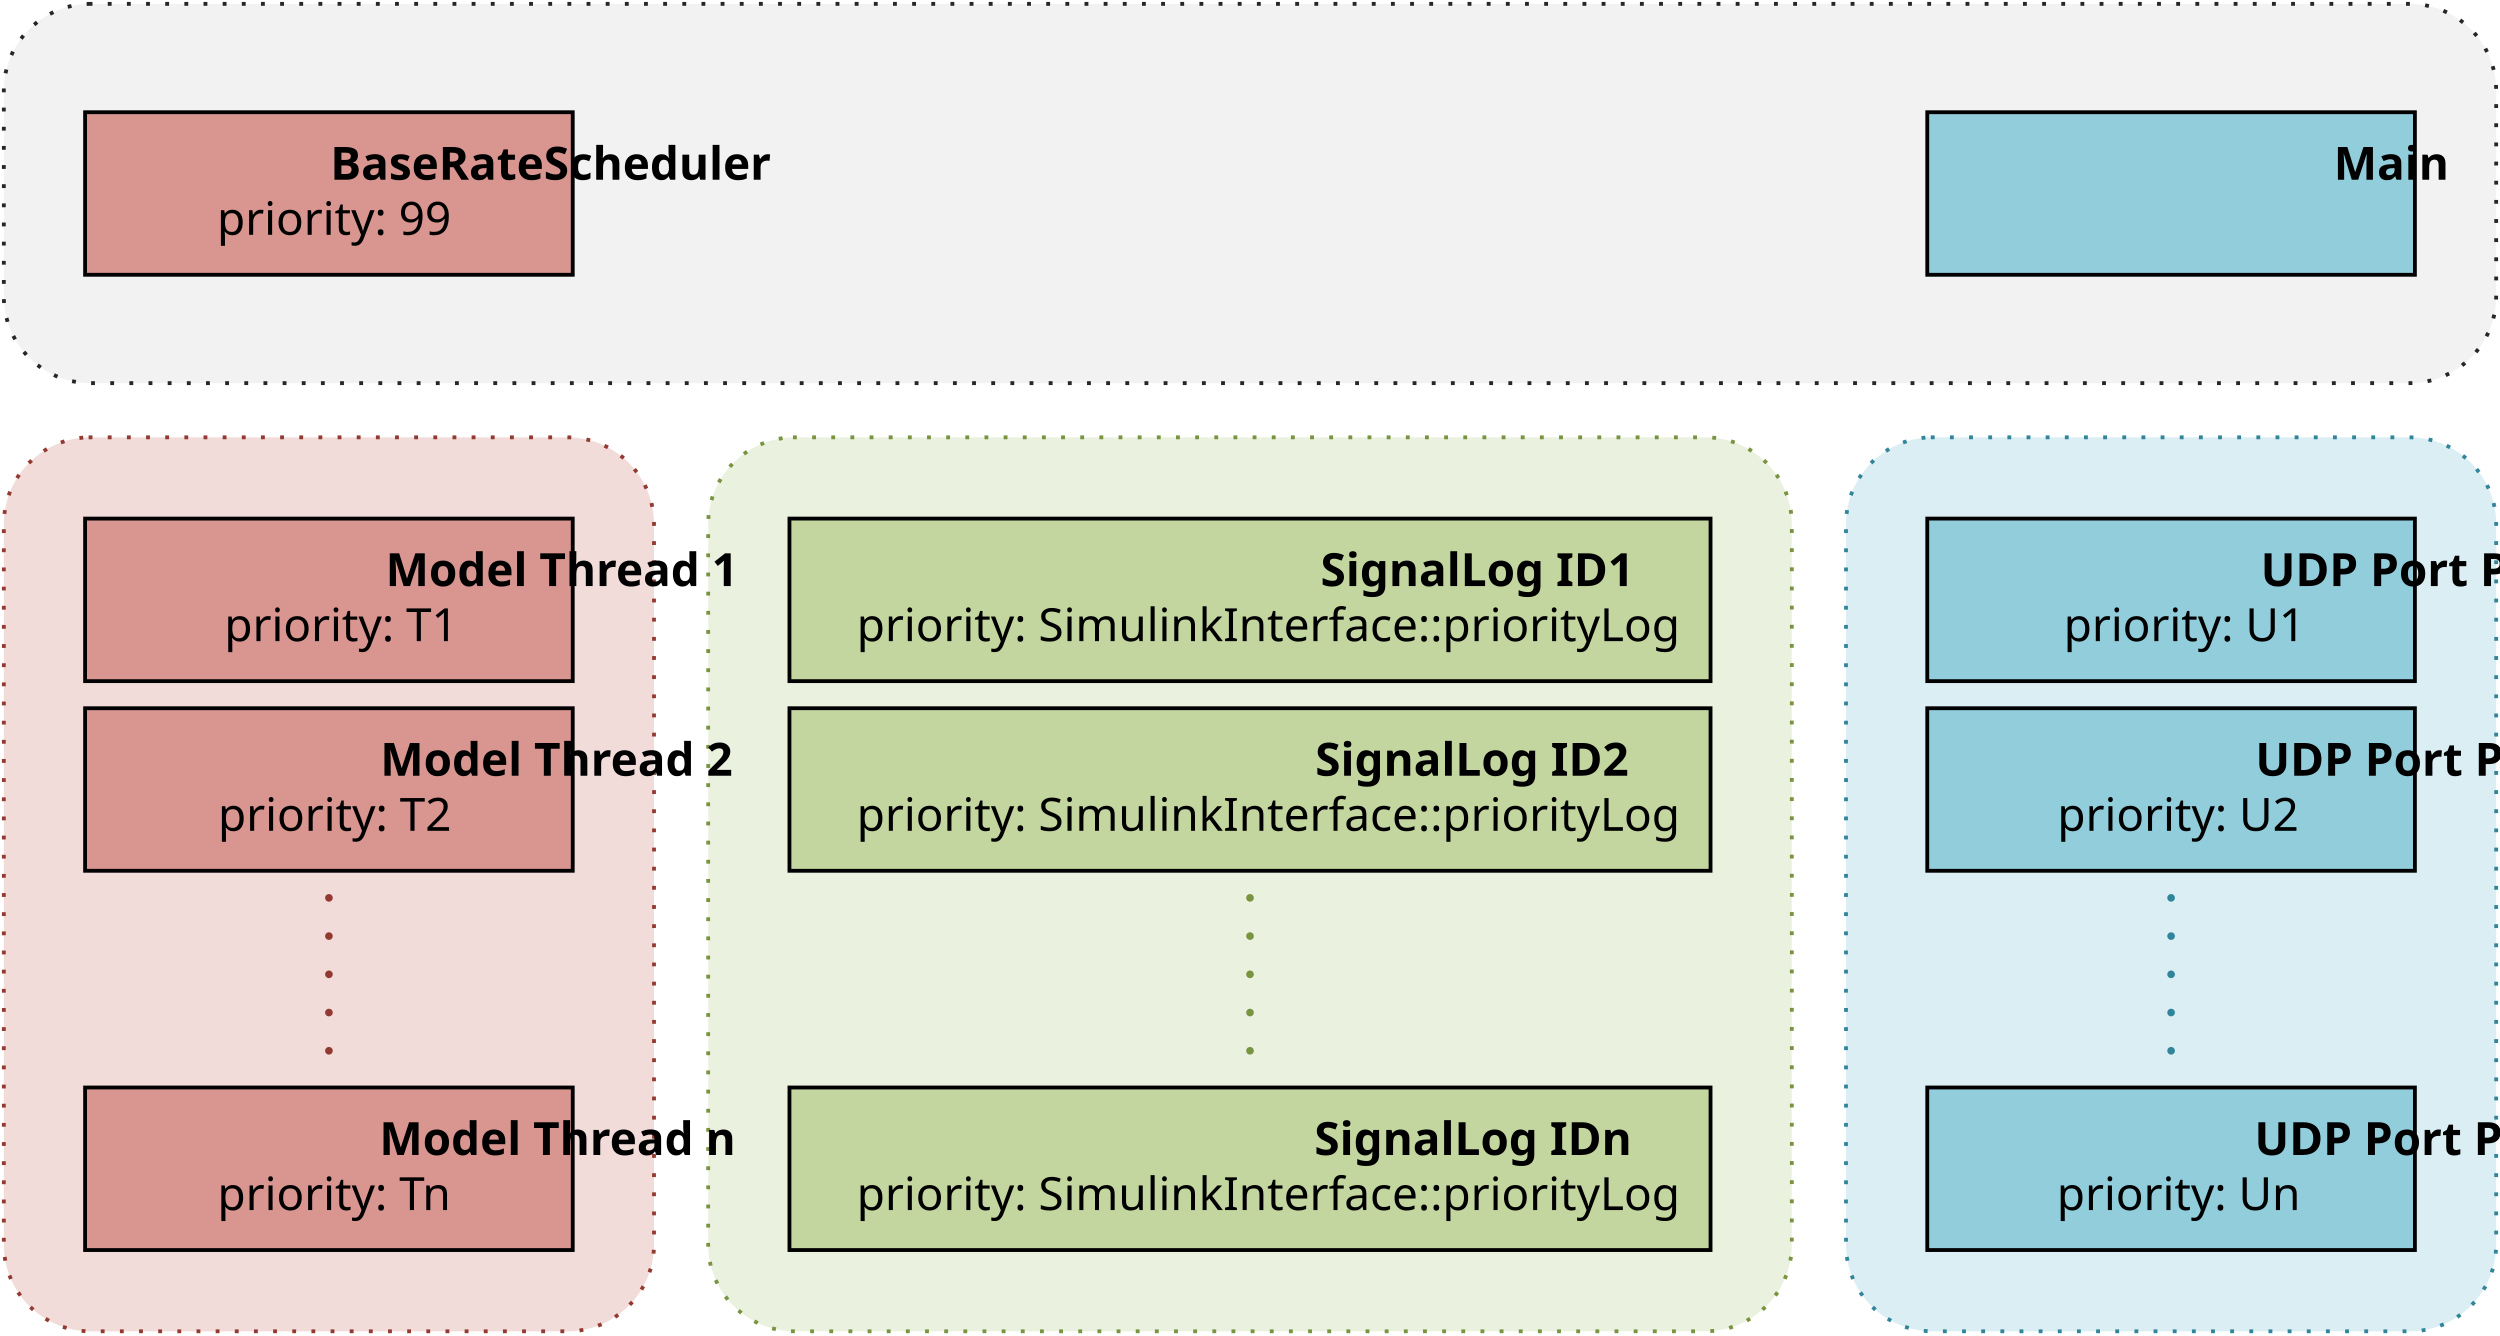
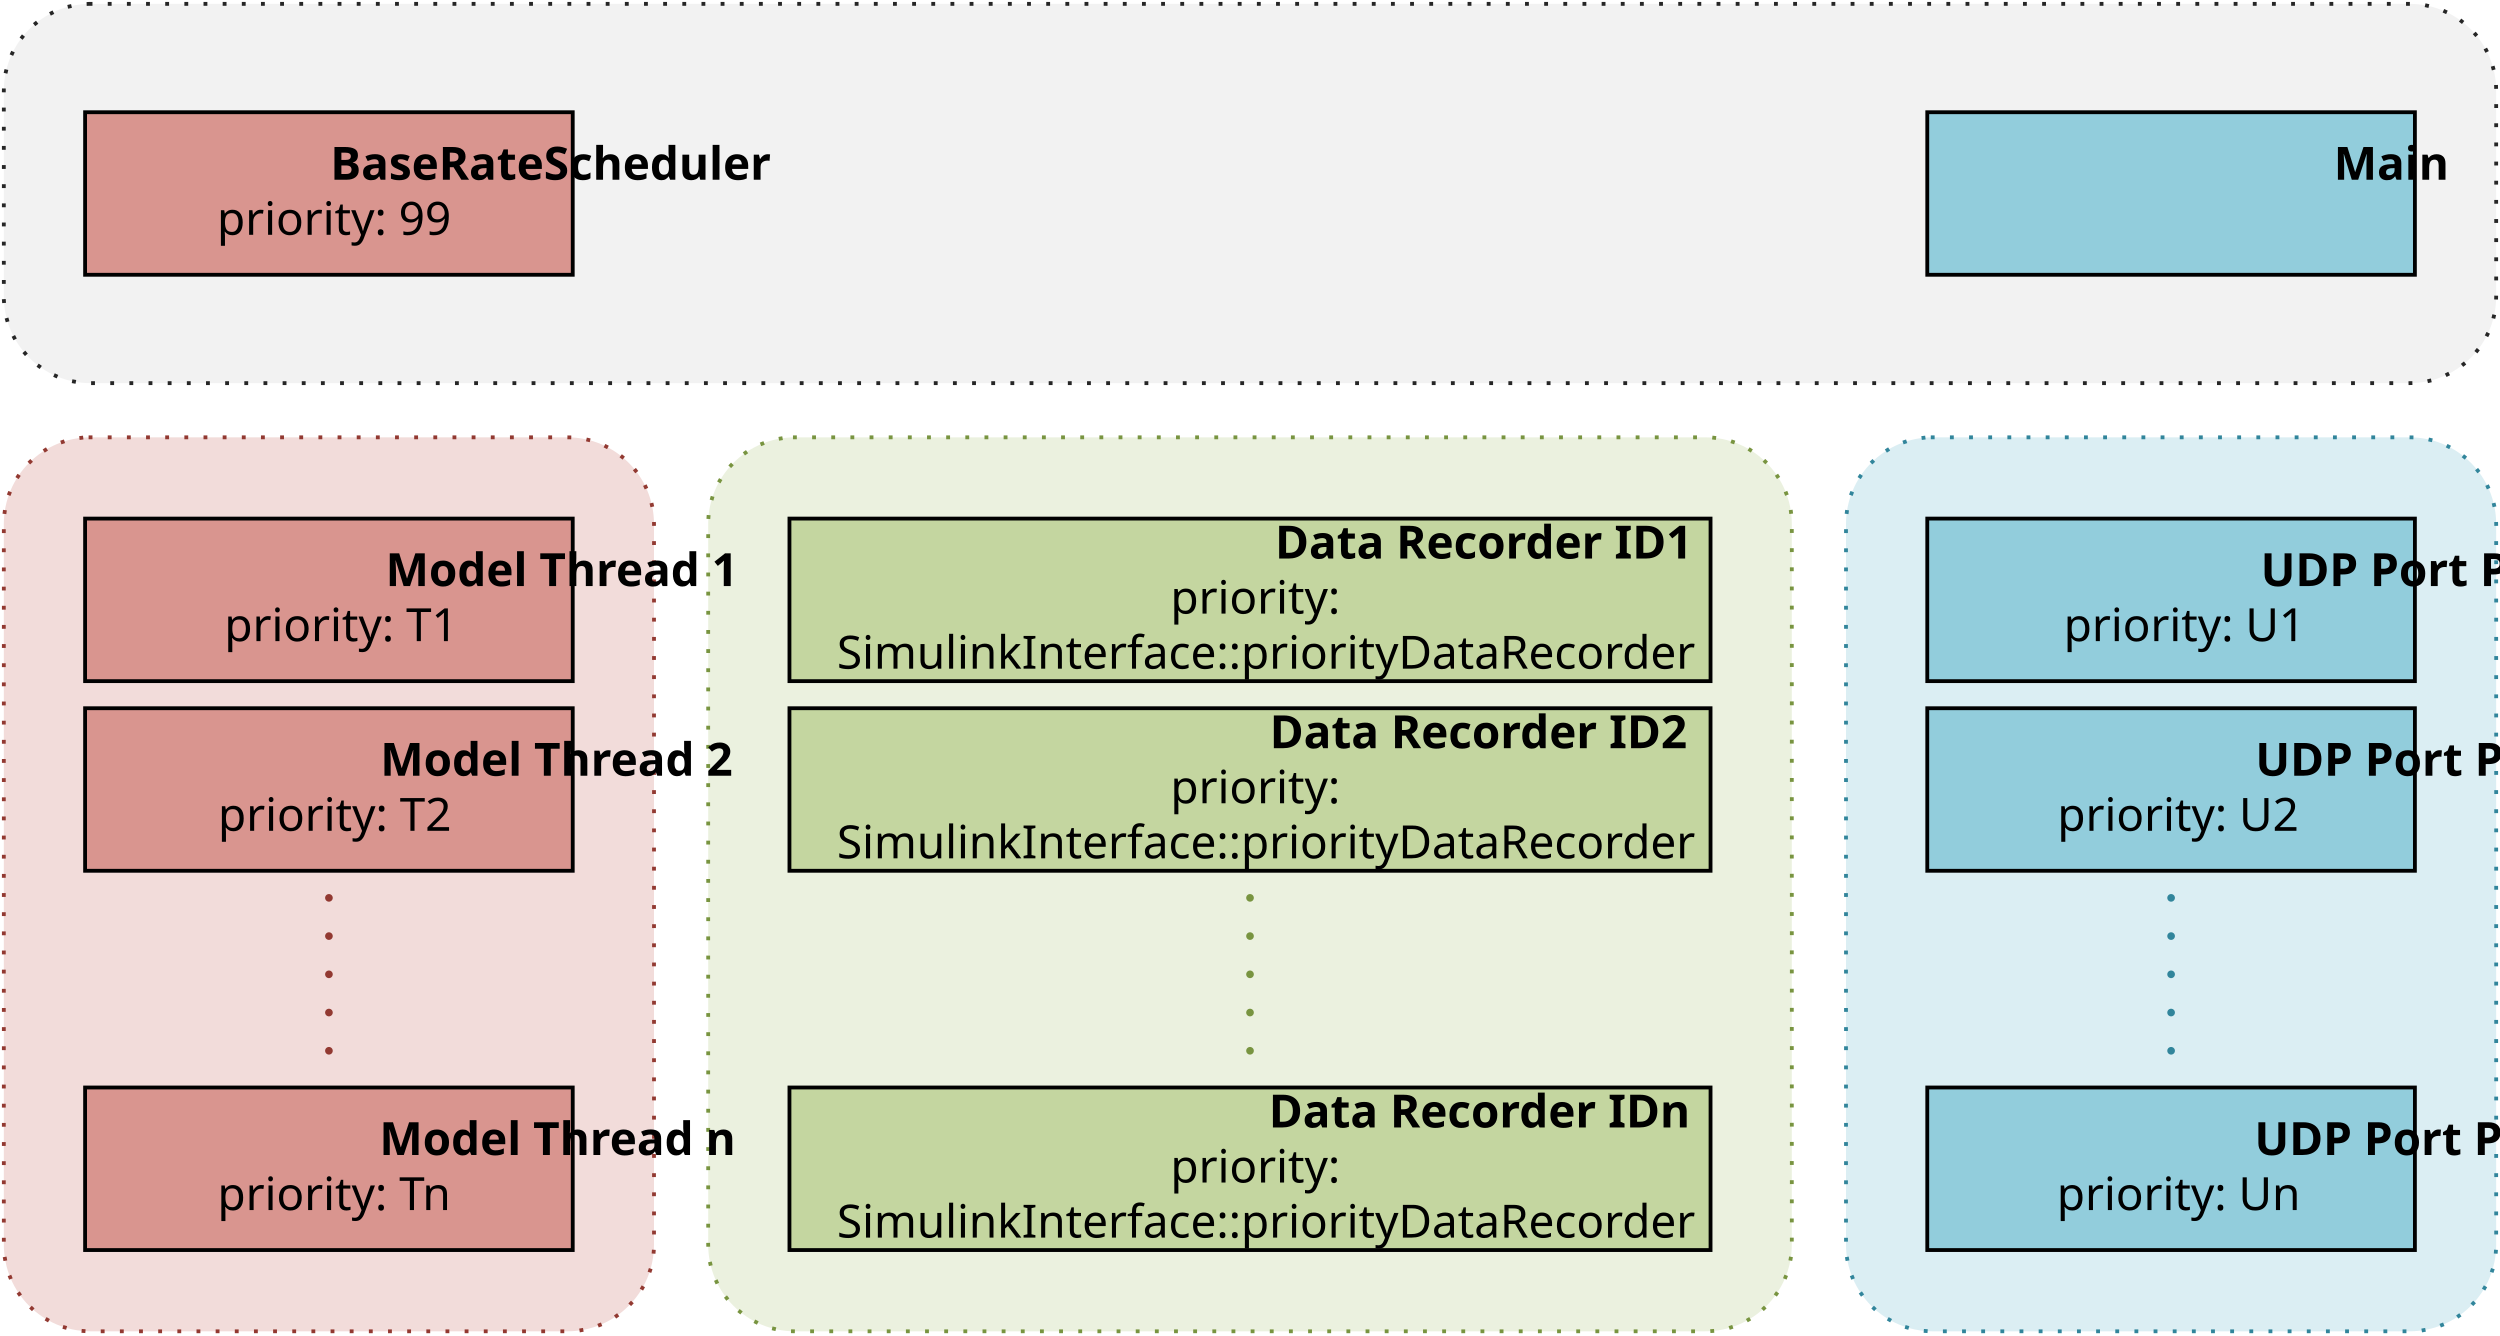
<svg xmlns="http://www.w3.org/2000/svg" xmlns:ns1="http://schemas.microsoft.com/visio/2003/SVGExtensions/" width="9.083in" height="4.851in" viewBox="0 0 653.969 349.244" xml:space="preserve" color-interpolation-filters="sRGB" class="st13">
  <ns1:documentProperties ns1:langID="1031" ns1:metric="true" ns1:viewMarkup="false">
    <ns1:userDefs>
      <ns1:ud ns1:nameU="msvNoAutoConnect" ns1:val="VT0(1):26" />
    </ns1:userDefs>
  </ns1:documentProperties>
  <style type="text/css">
	
		.st1 {fill:#f2f2f2;stroke:#262626;stroke-dasharray:0.01,5;stroke-width:1}
		.st2 {fill:#ebf1df;stroke:#789440;stroke-dasharray:0.01,5;stroke-width:1}
		.st3 {fill:#f2dcda;stroke:#923931;stroke-dasharray:0.01,5;stroke-width:1}
		.st4 {fill:#dbeef3;stroke:#31859b;stroke-dasharray:0.01,5;stroke-width:1}
		.st5 {fill:#92cddc;stroke:#000000;stroke-width:1}
		.st6 {fill:#000000;font-family:Brutal Type;font-size:1em;font-weight:bold}
		.st7 {fill:#d9958f;stroke:#000000;stroke-width:1}
		.st8 {font-size:1em;font-weight:normal}
		.st9 {fill:#c4d6a0;stroke:#000000;stroke-width:1}
		.st10 {stroke:#31859b;stroke-dasharray:0,10;stroke-linecap:round;stroke-linejoin:round;stroke-width:2}
		.st11 {stroke:#923931;stroke-dasharray:0,10;stroke-linecap:round;stroke-linejoin:round;stroke-width:2}
		.st12 {stroke:#789440;stroke-dasharray:0,10;stroke-linecap:round;stroke-linejoin:round;stroke-width:2}
		.st13 {fill:none;fill-rule:evenodd;font-size:12px;overflow:visible;stroke-linecap:square;stroke-miterlimit:3}
	
	</style>
-   <g ns1:mID="27" ns1:index="13" ns1:groupContext="foregroundPage">
+   <g ns1:mID="27" ns1:index="12" ns1:groupContext="foregroundPage">
    <ns1:pageProperties ns1:drawingScale="0.0393701" ns1:pageScale="0.0393701" ns1:drawingUnits="24" ns1:shadowOffsetX="8.50394" ns1:shadowOffsetY="-8.50394" />
    <g id="shape22-1" ns1:mID="22" ns1:groupContext="shape" transform="translate(1,-249.032)">
      <rect x="0" y="250.032" width="651.969" height="99.213" rx="22.677" ry="22.677" class="st1" />
    </g>
    <g id="shape20-3" ns1:mID="20" ns1:groupContext="shape" transform="translate(185.252,-1)">
      <rect x="0" y="115.386" width="283.465" height="233.858" rx="22.677" ry="22.677" class="st2" />
    </g>
    <g id="shape19-5" ns1:mID="19" ns1:groupContext="shape" transform="translate(1,-1)">
      <rect x="0" y="115.386" width="170.079" height="233.858" rx="22.677" ry="22.677" class="st3" />
    </g>
    <g id="shape16-7" ns1:mID="16" ns1:groupContext="shape" transform="translate(482.89,-1)">
      <rect x="0" y="115.386" width="170.079" height="233.858" rx="22.677" ry="22.677" class="st4" />
    </g>
    <g id="shape1-9" ns1:mID="1" ns1:groupContext="shape" transform="translate(504.15,-277.378)">
      <ns1:textBlock ns1:margins="rect(4,4,4,4)" ns1:tabSpace="42.5197" />
      <ns1:textRect cx="63.779" cy="327.984" width="127.56" height="42.52" />
      <rect x="0" y="306.724" width="127.559" height="42.52" class="st5" />
      <text x="50.18" y="324.38" class="st6" ns1:langID="1031">
        <ns1:paragraph ns1:horizAlign="1" />
        <ns1:tabList />Main<ns1:newlineChar />
      </text>
    </g>
    <g id="shape3-12" ns1:mID="3" ns1:groupContext="shape" transform="translate(22.2598,-277.378)">
      <ns1:textBlock ns1:margins="rect(4,4,4,4)" ns1:tabSpace="42.5197" />
      <ns1:textRect cx="63.779" cy="327.984" width="127.56" height="42.52" />
      <rect x="0" y="306.724" width="127.559" height="42.52" class="st7" />
      <text x="7.99" y="324.38" class="st6" ns1:langID="1031">
        <ns1:paragraph ns1:horizAlign="1" />
        <ns1:tabList />BaseRateScheduler<ns1:newlineChar />
        <tspan x="34.51" dy="1.2em" class="st8">priority: 99</tspan>
      </text>
    </g>
    <g id="shape5-16" ns1:mID="5" ns1:groupContext="shape" transform="translate(22.2598,-171.079)">
      <ns1:textBlock ns1:margins="rect(4,4,4,4)" ns1:tabSpace="42.5197" />
      <ns1:textRect cx="63.779" cy="327.984" width="127.56" height="42.52" />
      <rect x="0" y="306.724" width="127.559" height="42.52" class="st7" />
      <text x="22.46" y="324.38" class="st6" ns1:langID="1031">
        <ns1:paragraph ns1:horizAlign="1" />
        <ns1:tabList />Model Thread 1<ns1:newlineChar />
        <tspan x="36.43" dy="1.2em" class="st8">priority: T1</tspan>
      </text>
    </g>
    <g id="shape6-20" ns1:mID="6" ns1:groupContext="shape" transform="translate(22.2598,-121.472)">
      <ns1:textBlock ns1:margins="rect(4,4,4,4)" ns1:tabSpace="42.5197" />
      <ns1:textRect cx="63.779" cy="327.984" width="127.56" height="42.52" />
      <rect x="0" y="306.724" width="127.559" height="42.52" class="st7" />
      <text x="21.07" y="324.38" class="st6" ns1:langID="1031">
        <ns1:paragraph ns1:horizAlign="1" />
        <ns1:tabList />Model Thread 2<ns1:newlineChar />
        <tspan x="34.77" dy="1.2em" class="st8">priority: T2</tspan>
      </text>
    </g>
    <g id="shape7-24" ns1:mID="7" ns1:groupContext="shape" transform="translate(22.2598,-22.2598)">
      <ns1:textBlock ns1:margins="rect(4,4,4,4)" ns1:tabSpace="42.5197" />
      <ns1:textRect cx="63.779" cy="327.984" width="127.56" height="42.52" />
      <rect x="0" y="306.724" width="127.559" height="42.52" class="st7" />
      <text x="20.83" y="324.38" class="st6" ns1:langID="1031">
        <ns1:paragraph ns1:horizAlign="1" />
        <ns1:tabList />Model Thread n<ns1:newlineChar />
        <tspan x="34.63" dy="1.2em" class="st8">priority: Tn</tspan>
      </text>
    </g>
    <g id="shape8-28" ns1:mID="8" ns1:groupContext="shape" transform="translate(504.15,-171.079)">
      <ns1:textBlock ns1:margins="rect(4,4,4,4)" ns1:tabSpace="42.5197" />
      <ns1:textRect cx="63.779" cy="327.984" width="127.56" height="42.52" />
      <rect x="0" y="306.724" width="127.559" height="42.52" class="st5" />
      <text x="31.07" y="324.38" class="st6" ns1:langID="1031">
        <ns1:paragraph ns1:horizAlign="1" />
        <ns1:tabList />UDP Port P1<ns1:newlineChar />
        <tspan x="35.69" dy="1.2em" class="st8">priority: U1</tspan>
      </text>
    </g>
    <g id="shape9-32" ns1:mID="9" ns1:groupContext="shape" transform="translate(504.15,-121.472)">
      <ns1:textBlock ns1:margins="rect(4,4,4,4)" ns1:tabSpace="42.5197" />
      <ns1:textRect cx="63.779" cy="327.984" width="127.56" height="42.52" />
      <rect x="0" y="306.724" width="127.559" height="42.52" class="st5" />
      <text x="29.68" y="324.38" class="st6" ns1:langID="1031">
        <ns1:paragraph ns1:horizAlign="1" />
        <ns1:tabList />UDP Port P2<ns1:newlineChar />
        <tspan x="34.03" dy="1.2em" class="st8">priority: U2</tspan>
      </text>
    </g>
    <g id="shape10-36" ns1:mID="10" ns1:groupContext="shape" transform="translate(504.15,-22.2598)">
      <ns1:textBlock ns1:margins="rect(4,4,4,4)" ns1:tabSpace="42.5197" />
      <ns1:textRect cx="63.779" cy="327.984" width="127.56" height="42.52" />
      <rect x="0" y="306.724" width="127.559" height="42.52" class="st5" />
      <text x="29.44" y="324.38" class="st6" ns1:langID="1031">
        <ns1:paragraph ns1:horizAlign="1" />
        <ns1:tabList />UDP Port Pn<ns1:newlineChar />
        <tspan x="33.89" dy="1.2em" class="st8">priority: Un</tspan>
      </text>
    </g>
    <g id="shape11-40" ns1:mID="11" ns1:groupContext="shape" transform="translate(206.512,-171.079)">
      <ns1:textBlock ns1:margins="rect(4,4,4,4)" ns1:tabSpace="42.5197" />
      <ns1:textRect cx="120.472" cy="327.984" width="240.95" height="42.52" />
      <rect x="0" y="306.724" width="240.945" height="42.52" class="st9" />
-       <text x="82.77" y="324.38" class="st6" ns1:langID="1031">
+       <text x="70.86" y="317.18" class="st6" ns1:langID="1031">
        <ns1:paragraph ns1:horizAlign="1" />
-         <ns1:tabList />SignalLog ID1<ns1:newlineChar />
-         <tspan x="17.6" dy="1.2em" class="st8">priority: SimulinkInterface::priorityLog</tspan>
+         <ns1:tabList />Data Recorder ID1<ns1:newlineChar />
+         <tspan x="99.66" dy="1.2em" class="st8">priority: </tspan>
+         <tspan x="12.42" dy="1.2em" class="st8">SimulinkInterface::priorityDataRecorder</tspan>
      </text>
    </g>
-     <g id="shape12-44" ns1:mID="12" ns1:groupContext="shape" transform="translate(206.512,-121.472)">
+     <g id="shape12-45" ns1:mID="12" ns1:groupContext="shape" transform="translate(206.512,-121.472)">
      <ns1:textBlock ns1:margins="rect(4,4,4,4)" ns1:tabSpace="42.5197" />
      <ns1:textRect cx="120.472" cy="327.984" width="240.95" height="42.52" />
      <rect x="0" y="306.724" width="240.945" height="42.52" class="st9" />
-       <text x="81.38" y="324.38" class="st6" ns1:langID="1031">
+       <text x="69.47" y="317.18" class="st6" ns1:langID="1031">
        <ns1:paragraph ns1:horizAlign="1" />
-         <ns1:tabList />SignalLog ID2<ns1:newlineChar />
-         <tspan x="17.6" dy="1.2em" class="st8">priority: SimulinkInterface::priorityLog</tspan>
+         <ns1:tabList />Data Recorder ID2<ns1:newlineChar />
+         <tspan x="99.66" dy="1.2em" class="st8">priority: </tspan>
+         <tspan x="12.42" dy="1.2em" class="st8">SimulinkInterface::priorityDataRecorder</tspan>
      </text>
    </g>
-     <g id="shape13-48" ns1:mID="13" ns1:groupContext="shape" transform="translate(206.512,-22.2598)">
+     <g id="shape13-50" ns1:mID="13" ns1:groupContext="shape" transform="translate(206.512,-22.2598)">
      <ns1:textBlock ns1:margins="rect(4,4,4,4)" ns1:tabSpace="42.5197" />
      <ns1:textRect cx="120.472" cy="327.984" width="240.95" height="42.52" />
      <rect x="0" y="306.724" width="240.945" height="42.52" class="st9" />
-       <text x="81.15" y="324.38" class="st6" ns1:langID="1031">
+       <text x="69.23" y="317.18" class="st6" ns1:langID="1031">
        <ns1:paragraph ns1:horizAlign="1" />
-         <ns1:tabList />SignalLog IDn<ns1:newlineChar />
-         <tspan x="17.6" dy="1.2em" class="st8">priority: SimulinkInterface::priorityLog</tspan>
+         <ns1:tabList />Data Recorder IDn<ns1:newlineChar />
+         <tspan x="99.66" dy="1.2em" class="st8">priority: </tspan>
+         <tspan x="12.42" dy="1.2em" class="st8">SimulinkInterface::priorityDataRecorder</tspan>
      </text>
    </g>
-     <g id="shape17-52" ns1:mID="17" ns1:groupContext="shape" transform="translate(917.173,234.858) rotate(90)">
+     <g id="shape17-55" ns1:mID="17" ns1:groupContext="shape" transform="translate(917.173,234.858) rotate(90)">
      <path d="M0 349.24 L42.52 349.24" class="st10" />
    </g>
-     <g id="shape18-55" ns1:mID="18" ns1:groupContext="shape" transform="translate(435.283,234.858) rotate(90)">
+     <g id="shape18-58" ns1:mID="18" ns1:groupContext="shape" transform="translate(435.283,234.858) rotate(90)">
      <path d="M0 349.24 L42.52 349.24" class="st11" />
    </g>
-     <g id="shape21-58" ns1:mID="21" ns1:groupContext="shape" transform="translate(676.228,234.858) rotate(90)">
+     <g id="shape21-61" ns1:mID="21" ns1:groupContext="shape" transform="translate(676.228,234.858) rotate(90)">
      <path d="M0 349.24 L42.52 349.24" class="st12" />
    </g>
  </g>
</svg>
